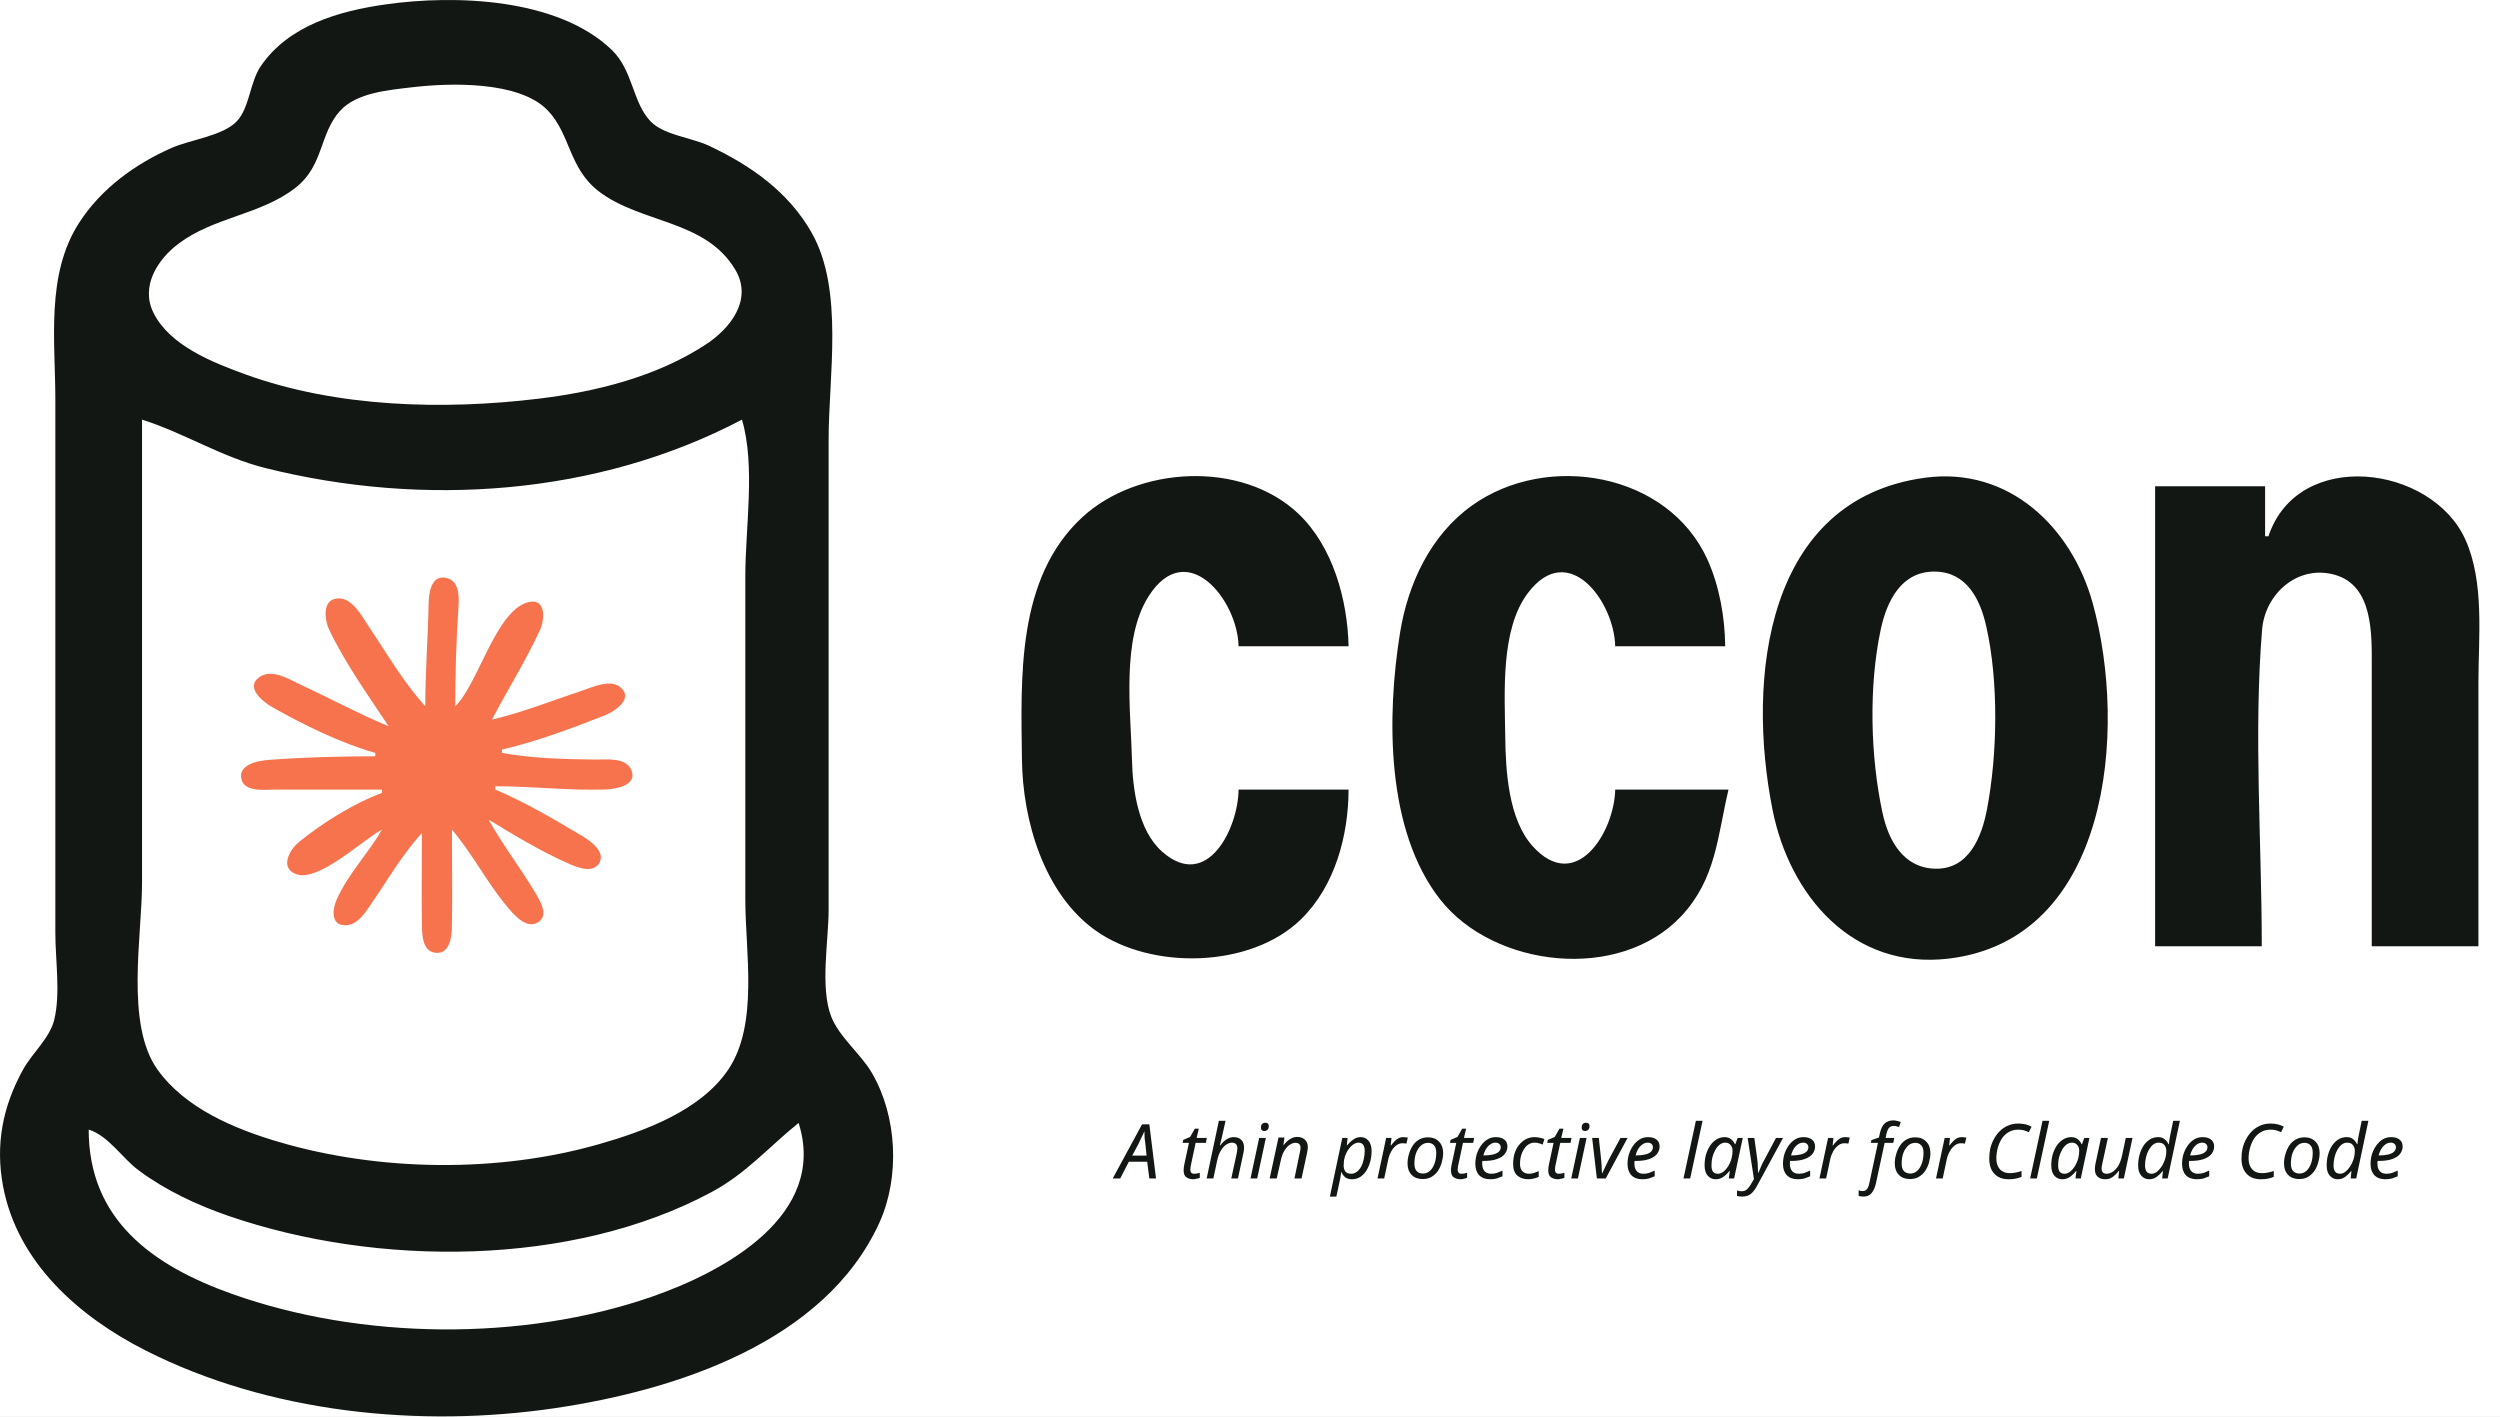
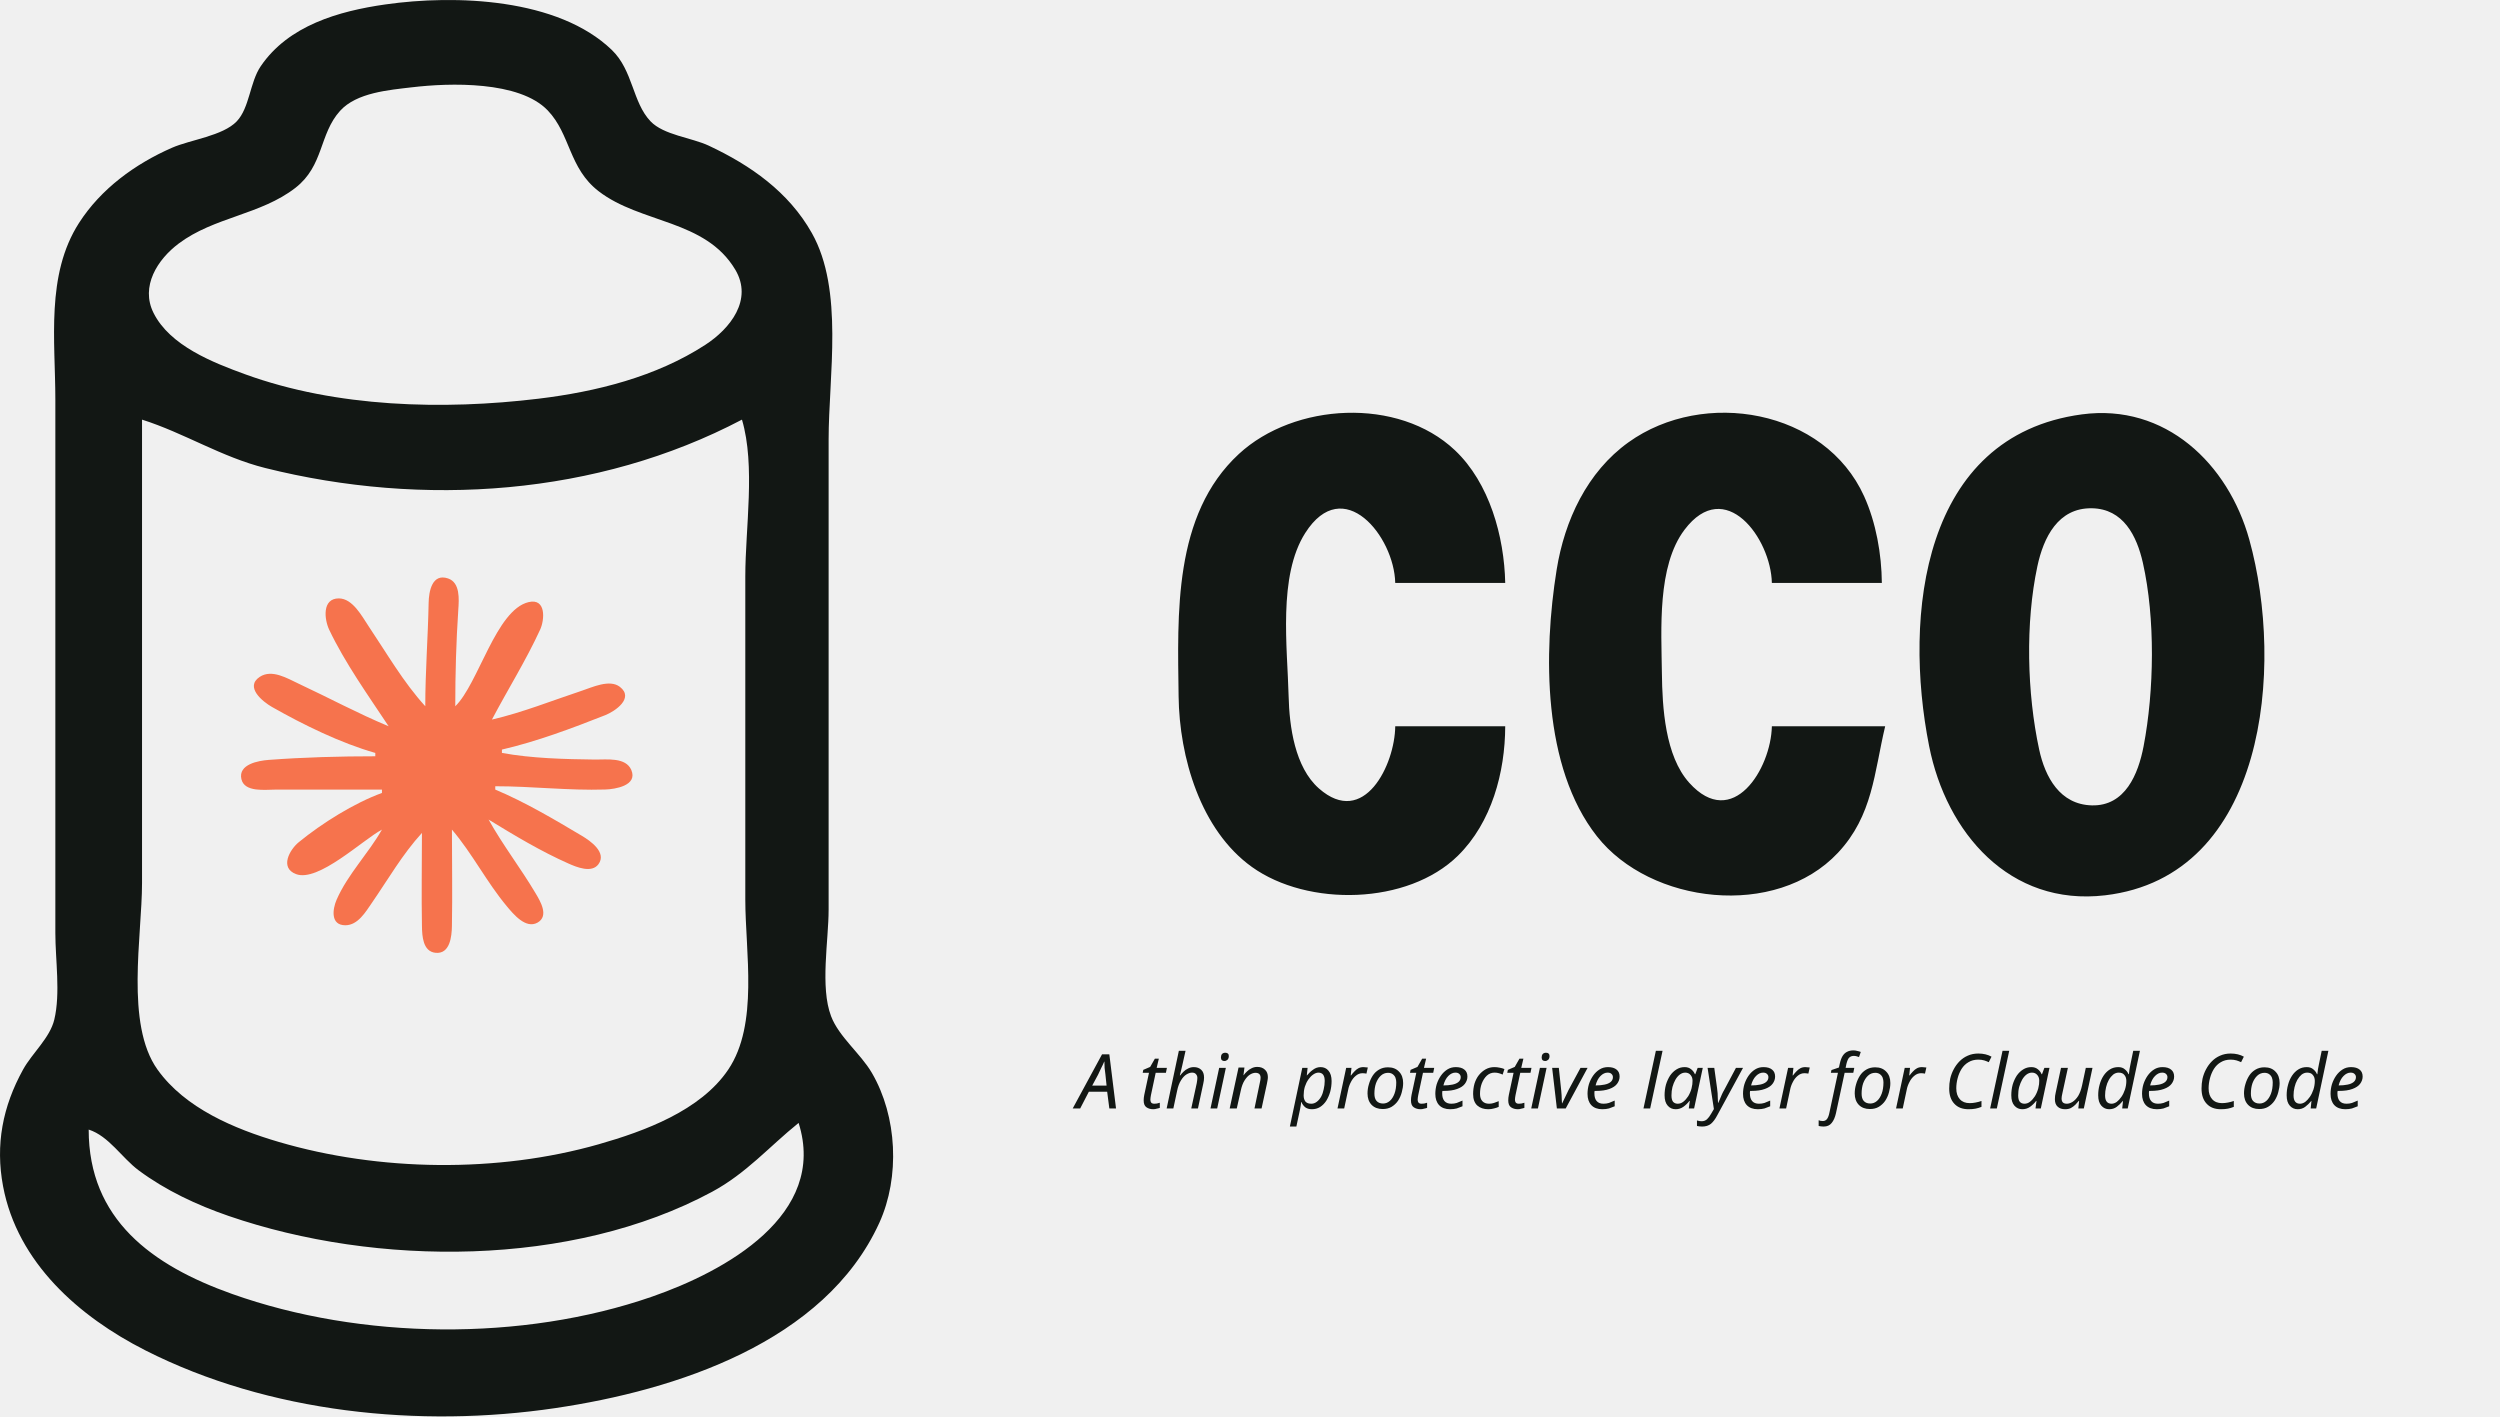
- <svg xmlns="http://www.w3.org/2000/svg" width="198.459mm" height="112.44mm" viewBox="0 0 198.459 112.44" version="1.1">
-   <rect width="100%" height="100%" fill="#ffffff" />
-   <g transform="translate(-9.833157,-77.13137)">
-     <path style="fill:#121714;stroke:none" d="m 40.42,77.484 c -3.685,0.528 -7.696,1.664 -9.896,4.915 -0.858,1.268 -0.879,3.292 -1.895,4.362 -1.104,1.161 -3.682,1.459 -5.142,2.1 -2.931,1.284 -5.644,3.259 -7.384,5.973 -2.642,4.119 -1.876,9.357 -1.876,14.023 v 28.31 14.023 c 0,2.148 0.416,4.788 -0.083,6.879 -0.349,1.462 -1.759,2.663 -2.48,3.969 -1.62,2.933 -2.208,5.96 -1.588,9.26 1.14,6.067 6.031,10.36 11.295,13.029 9.801,4.97 21.774,6.179 32.544,4.585 9.54,-1.412 21.396,-5.22 25.72,-14.704 1.659,-3.639 1.422,-8.462 -0.589,-11.906 -0.9,-1.541 -2.612,-2.857 -3.238,-4.498 -0.883,-2.315 -0.196,-6.001 -0.196,-8.467 v -37.306 c 0,-5.052 1.227,-11.866 -1.334,-16.404 -1.843,-3.266 -4.856,-5.373 -8.191,-6.937 -1.345,-0.631 -3.577,-0.838 -4.613,-1.929 -1.443,-1.518 -1.378,-4.028 -3.07,-5.661 -4.267,-4.119 -12.43,-4.411 -17.981,-3.616 m 2.117,6.577 c 2.973,-0.356 8.518,-0.524 10.774,1.836 1.824,1.908 1.659,4.576 4.042,6.415 3.33,2.57 8.468,2.237 10.845,6.225 1.421,2.384 -0.394,4.68 -2.379,5.969 -3.907,2.538 -8.652,3.719 -13.229,4.274 -7.567,0.917 -16.06,0.695 -23.283,-1.932 -2.572,-0.935 -5.983,-2.266 -7.287,-4.872 -1.058,-2.112 0.316,-4.253 2,-5.514 2.82,-2.112 6.488,-2.271 9.256,-4.415 2.272,-1.76 1.881,-4.273 3.554,-6.12 1.315,-1.451 3.885,-1.649 5.706,-1.867 m 26.194,26.383 c 1.085,3.669 0.265,8.608 0.265,12.435 v 25.665 c 0,4.159 1.074,9.887 -1.351,13.493 -2.196,3.265 -6.669,4.9 -10.291,5.933 -8.012,2.286 -17.416,2.162 -25.4,-0.189 -3.504,-1.032 -7.425,-2.667 -9.621,-5.743 -2.571,-3.603 -1.227,-10.578 -1.227,-14.817 v -36.777 c 3.344,1.058 6.313,2.974 9.79,3.843 12.522,3.131 26.348,2.201 37.835,-3.843 m 48.154,29.369 h -8.731 c -0.025,3.038 -2.474,8.095 -6.058,4.936 -1.911,-1.685 -2.346,-4.907 -2.405,-7.317 -0.094,-3.855 -0.855,-9.549 1.318,-12.961 3.026,-4.751 7.069,0.27 7.145,3.965 h 8.731 c -0.076,-3.677 -1.245,-7.938 -3.993,-10.534 -4.499,-4.251 -12.753,-3.766 -17.15,0.295 -5.231,4.832 -4.863,12.75 -4.785,19.235 0.057,4.828 1.737,10.624 5.82,13.55 4.44,3.181 12.376,3.022 16.358,-0.898 2.674,-2.632 3.74,-6.618 3.75,-10.27 m 30.163,0 h -8.996 c -0.07,3.375 -3.112,8.314 -6.558,4.486 -1.92,-2.133 -2.14,-5.979 -2.172,-8.72 -0.041,-3.439 -0.386,-8.476 1.795,-11.366 3.228,-4.275 6.861,0.682 6.935,4.222 h 8.731 c -0.019,-2.286 -0.46,-4.786 -1.406,-6.879 -3.119,-6.9 -12.725,-8.571 -18.703,-4.289 -3.291,2.357 -5.076,6.204 -5.705,10.11 -1.061,6.592 -1.131,15.666 3.196,21.167 4.244,5.395 14.203,6.571 19.132,1.312 2.776,-2.962 2.872,-6.358 3.75,-10.044 m 15.61,-24.758 c -12.671,1.704 -14.189,15.924 -12.118,26.346 1.361,6.849 6.376,12.727 13.97,11.831 12.79,-1.509 14.249,-18.116 11.444,-28.235 -1.67,-6.027 -6.664,-10.834 -13.297,-9.942 m 27.252,4.65 h -0.265 v -3.969 h -8.731 v 36.513 h 8.467 c 0,-8.289 -0.653,-16.876 0.025,-25.135 0.236,-2.874 2.864,-5.188 5.796,-4.346 3.04,0.872 2.91,4.745 2.91,7.257 v 22.225 h 8.467 V 131.346 c 0,-3.623 0.496,-7.982 -1.033,-11.377 -2.682,-5.954 -13.305,-7.29 -15.636,-0.265 m -26.458,2.802 c 2.503,0.04 3.573,2.191 4.057,4.342 0.988,4.387 0.9,10.142 0.054,14.552 -0.421,2.196 -1.453,4.763 -4.111,4.692 -2.525,-0.067 -3.703,-2.231 -4.177,-4.427 -0.969,-4.482 -1.104,-10.056 -0.144,-14.552 0.487,-2.28 1.638,-4.649 4.321,-4.606 m -90.223,43.765 c 2.316,7.305 -5.841,11.783 -11.642,13.795 -10.29,3.57 -23.086,3.429 -33.337,-0.22 -6.365,-2.265 -11.377,-5.924 -11.377,-13.046 1.6,0.514 2.633,2.244 3.969,3.238 2.134,1.588 4.635,2.757 7.144,3.62 11.733,4.038 27.234,4.082 38.365,-1.913 2.73,-1.47 4.527,-3.578 6.879,-5.474 z" id="path1" />
+ <svg xmlns="http://www.w3.org/2000/svg" width="198.459mm" height="112.44mm" viewBox="0 0 198.459 112.44" version="1.1" id="svg1">
+   <defs id="defs1" />
+   <g transform="translate(-9.833157,-77.13137)" id="g1">
+     <path style="fill:#121714;stroke:none" d="m 40.42,77.484 c -3.685,0.528 -7.696,1.664 -9.896,4.915 -0.858,1.268 -0.879,3.292 -1.895,4.362 -1.104,1.161 -3.682,1.459 -5.142,2.1 -2.931,1.284 -5.644,3.259 -7.384,5.973 -2.642,4.119 -1.876,9.357 -1.876,14.023 v 28.31 14.023 c 0,2.148 0.416,4.788 -0.083,6.879 -0.349,1.462 -1.759,2.663 -2.48,3.969 -1.62,2.933 -2.208,5.96 -1.588,9.26 1.14,6.067 6.031,10.36 11.295,13.029 9.801,4.97 21.774,6.179 32.544,4.585 9.54,-1.412 21.396,-5.22 25.72,-14.704 1.659,-3.639 1.422,-8.462 -0.589,-11.906 -0.9,-1.541 -2.612,-2.857 -3.238,-4.498 -0.883,-2.315 -0.196,-6.001 -0.196,-8.467 v -37.306 c 0,-5.052 1.227,-11.866 -1.334,-16.404 -1.843,-3.266 -4.856,-5.373 -8.191,-6.937 -1.345,-0.631 -3.577,-0.838 -4.613,-1.929 -1.443,-1.518 -1.378,-4.028 -3.07,-5.661 -4.267,-4.119 -12.43,-4.411 -17.981,-3.616 m 2.117,6.577 c 2.973,-0.356 8.518,-0.524 10.774,1.836 1.824,1.908 1.659,4.576 4.042,6.415 3.33,2.57 8.468,2.237 10.845,6.225 1.421,2.384 -0.394,4.68 -2.379,5.969 -3.907,2.538 -8.652,3.719 -13.229,4.274 -7.567,0.917 -16.06,0.695 -23.283,-1.932 -2.572,-0.935 -5.983,-2.266 -7.287,-4.872 -1.058,-2.112 0.316,-4.253 2,-5.514 2.82,-2.112 6.488,-2.271 9.256,-4.415 2.272,-1.76 1.881,-4.273 3.554,-6.12 1.315,-1.451 3.885,-1.649 5.706,-1.867 m 26.194,26.383 c 1.085,3.669 0.265,8.608 0.265,12.435 v 25.665 c 0,4.159 1.074,9.887 -1.351,13.493 -2.196,3.265 -6.669,4.9 -10.291,5.933 -8.012,2.286 -17.416,2.162 -25.4,-0.189 -3.504,-1.032 -7.425,-2.667 -9.621,-5.743 -2.571,-3.603 -1.227,-10.578 -1.227,-14.817 v -36.777 c 3.344,1.058 6.313,2.974 9.79,3.843 12.522,3.131 26.348,2.201 37.835,-3.843 m 60.59,24.342 h -8.731 c -0.025,3.038 -2.474,8.095 -6.058,4.936 -1.911,-1.685 -2.346,-4.907 -2.405,-7.317 -0.094,-3.855 -0.855,-9.549 1.318,-12.961 3.026,-4.751 7.069,0.27 7.145,3.965 h 8.731 c -0.076,-3.677 -1.245,-7.938 -3.993,-10.534 -4.499,-4.251 -12.753,-3.766 -17.15,0.295 -5.231,4.832 -4.863,12.75 -4.785,19.235 0.057,4.828 1.737,10.624 5.82,13.55 4.44,3.181 12.376,3.022 16.358,-0.898 2.674,-2.632 3.74,-6.618 3.75,-10.27 m 30.163,0 h -8.996 c -0.07,3.375 -3.112,8.314 -6.558,4.486 -1.92,-2.133 -2.14,-5.979 -2.172,-8.72 -0.041,-3.439 -0.386,-8.476 1.795,-11.366 3.228,-4.275 6.861,0.682 6.935,4.222 h 8.731 c -0.019,-2.286 -0.46,-4.786 -1.406,-6.879 -3.119,-6.9 -12.725,-8.571 -18.703,-4.289 -3.291,2.357 -5.076,6.204 -5.705,10.11 -1.061,6.592 -1.131,15.666 3.196,21.167 4.244,5.395 14.203,6.571 19.132,1.312 2.776,-2.962 2.872,-6.358 3.75,-10.044 m 15.61,-24.758 c -12.671,1.704 -14.189,15.924 -12.118,26.346 1.361,6.849 6.376,12.727 13.97,11.831 12.79,-1.509 14.249,-18.116 11.444,-28.235 -1.67,-6.027 -6.664,-10.834 -13.297,-9.942 m 0.794,7.452 c 2.503,0.04 3.573,2.191 4.057,4.342 0.988,4.387 0.9,10.142 0.054,14.552 -0.421,2.196 -1.453,4.763 -4.111,4.692 -2.525,-0.067 -3.703,-2.231 -4.177,-4.427 -0.969,-4.482 -1.104,-10.056 -0.144,-14.552 0.487,-2.28 1.638,-4.649 4.321,-4.606 m -102.659,48.792 c 2.316,7.305 -5.841,11.783 -11.642,13.795 -10.29,3.57 -23.086,3.429 -33.337,-0.22 -6.365,-2.265 -11.377,-5.924 -11.377,-13.046 1.6,0.514 2.633,2.244 3.969,3.238 2.134,1.588 4.635,2.757 7.144,3.62 11.733,4.038 27.234,4.082 38.365,-1.913 2.73,-1.47 4.527,-3.578 6.879,-5.474 z" id="path1" />
  </g>
-   <path d="m 33.762,56.066 c -1.745,-1.912 -3.057,-4.206 -4.498,-6.35 -0.525,-0.781 -1.265,-2.213 -2.368,-2.213 -1.35,0 -1.145,1.681 -0.768,2.478 1.254,2.642 3.109,5.234 4.723,7.673 -2.421,-1.008 -4.766,-2.271 -7.144,-3.381 -0.885,-0.413 -2.124,-1.181 -3.09,-0.539 -1.206,0.803 0.235,1.967 0.974,2.387 2.501,1.42 5.436,2.86 8.201,3.65 v 0.265 c -2.789,0 -5.684,0.078 -8.467,0.288 -0.807,0.061 -2.436,0.346 -2.161,1.53 0.247,1.062 1.898,0.827 2.69,0.828 h 8.467 v 0.265 c -2.23,0.816 -4.758,2.402 -6.599,3.905 -0.723,0.59 -1.548,2.037 -0.22,2.538 1.764,0.665 5.289,-2.719 6.819,-3.533 -1.085,1.905 -2.709,3.536 -3.595,5.556 -0.334,0.761 -0.504,2.038 0.689,2.038 0.993,0 1.611,-1.058 2.104,-1.774 1.3,-1.889 2.422,-3.853 3.976,-5.556 0,2.468 -0.045,4.941 10e-4,7.408 0.014,0.76 0.064,1.997 1.068,2.107 1.161,0.127 1.296,-1.302 1.311,-2.107 0.048,-2.556 10e-4,-5.117 10e-4,-7.673 1.622,1.903 2.753,4.166 4.356,6.084 0.514,0.615 1.502,1.829 2.438,1.301 0.943,-0.532 0.205,-1.727 -0.17,-2.358 -1.176,-1.979 -2.595,-3.811 -3.713,-5.821 2.04,1.249 4.16,2.525 6.35,3.493 0.632,0.28 1.834,0.779 2.369,0.051 0.687,-0.934 -0.649,-1.86 -1.312,-2.254 -2.189,-1.304 -4.529,-2.688 -6.878,-3.672 v -0.265 c 2.922,0 5.811,0.352 8.731,0.26 0.791,-0.025 2.593,-0.314 2.07,-1.548 -0.44,-1.038 -1.972,-0.819 -2.864,-0.83 -2.394,-0.03 -5.055,-0.091 -7.408,-0.528 v -0.265 c 2.769,-0.641 5.558,-1.689 8.201,-2.731 0.757,-0.299 2.326,-1.343 1.164,-2.247 -0.809,-0.63 -2.19,0.031 -3.015,0.304 -2.36,0.783 -4.721,1.732 -7.144,2.293 1.253,-2.381 2.707,-4.699 3.829,-7.144 0.359,-0.782 0.484,-2.51 -0.913,-2.182 -2.594,0.609 -3.983,6.481 -5.826,8.268 0,-2.58 0.07,-5.106 0.241,-7.673 0.054,-0.81 0.159,-2.141 -0.808,-2.471 -1.287,-0.439 -1.532,1.053 -1.548,1.942 -0.052,2.743 -0.266,5.453 -0.266,8.202" style="fill:#f6734d;stroke:none" />
-   <text x="139.79" y="93.551" font-family="sans-serif" font-size="6.015px" font-style="italic" text-anchor="middle" fill="#121714">A thin protective layer for Claude Code</text>
+   <path d="m 33.762,56.066 c -1.745,-1.912 -3.057,-4.206 -4.498,-6.35 -0.525,-0.781 -1.265,-2.213 -2.368,-2.213 -1.35,0 -1.145,1.681 -0.768,2.478 1.254,2.642 3.109,5.234 4.723,7.673 -2.421,-1.008 -4.766,-2.271 -7.144,-3.381 -0.885,-0.413 -2.124,-1.181 -3.09,-0.539 -1.206,0.803 0.235,1.967 0.974,2.387 2.501,1.42 5.436,2.86 8.201,3.65 v 0.265 c -2.789,0 -5.684,0.078 -8.467,0.288 -0.807,0.061 -2.436,0.346 -2.161,1.53 0.247,1.062 1.898,0.827 2.69,0.828 h 8.467 v 0.265 c -2.23,0.816 -4.758,2.402 -6.599,3.905 -0.723,0.59 -1.548,2.037 -0.22,2.538 1.764,0.665 5.289,-2.719 6.819,-3.533 -1.085,1.905 -2.709,3.536 -3.595,5.556 -0.334,0.761 -0.504,2.038 0.689,2.038 0.993,0 1.611,-1.058 2.104,-1.774 1.3,-1.889 2.422,-3.853 3.976,-5.556 0,2.468 -0.045,4.941 10e-4,7.408 0.014,0.76 0.064,1.997 1.068,2.107 1.161,0.127 1.296,-1.302 1.311,-2.107 0.048,-2.556 10e-4,-5.117 10e-4,-7.673 1.622,1.903 2.753,4.166 4.356,6.084 0.514,0.615 1.502,1.829 2.438,1.301 0.943,-0.532 0.205,-1.727 -0.17,-2.358 -1.176,-1.979 -2.595,-3.811 -3.713,-5.821 2.04,1.249 4.16,2.525 6.35,3.493 0.632,0.28 1.834,0.779 2.369,0.051 0.687,-0.934 -0.649,-1.86 -1.312,-2.254 -2.189,-1.304 -4.529,-2.688 -6.878,-3.672 v -0.265 c 2.922,0 5.811,0.352 8.731,0.26 0.791,-0.025 2.593,-0.314 2.07,-1.548 -0.44,-1.038 -1.972,-0.819 -2.864,-0.83 -2.394,-0.03 -5.055,-0.091 -7.408,-0.528 v -0.265 c 2.769,-0.641 5.558,-1.689 8.201,-2.731 0.757,-0.299 2.326,-1.343 1.164,-2.247 -0.809,-0.63 -2.19,0.031 -3.015,0.304 -2.36,0.783 -4.721,1.732 -7.144,2.293 1.253,-2.381 2.707,-4.699 3.829,-7.144 0.359,-0.782 0.484,-2.51 -0.913,-2.182 -2.594,0.609 -3.983,6.481 -5.826,8.268 0,-2.58 0.07,-5.106 0.241,-7.673 0.054,-0.81 0.159,-2.141 -0.808,-2.471 -1.287,-0.439 -1.532,1.053 -1.548,1.942 -0.052,2.743 -0.266,5.453 -0.266,8.202" style="fill:#f6734d;fill-opacity:1;stroke:none" id="path1-7" />
+   <text x="136.614" y="87.994" font-family="serif" font-size="6.002px" font-style="italic" text-anchor="middle" fill="#121714" id="text1" style="font-size:6.015px;stroke-width:0.388">
+     <tspan style="font-style:italic;font-variant:normal;font-weight:normal;font-stretch:normal;font-size:6.015px;font-family:sans-serif;-inkscape-font-specification:'sans-serif Italic';stroke-width:0.388" id="tspan1">A thin protective layer for Claude Code</tspan>
+   </text>
</svg>
